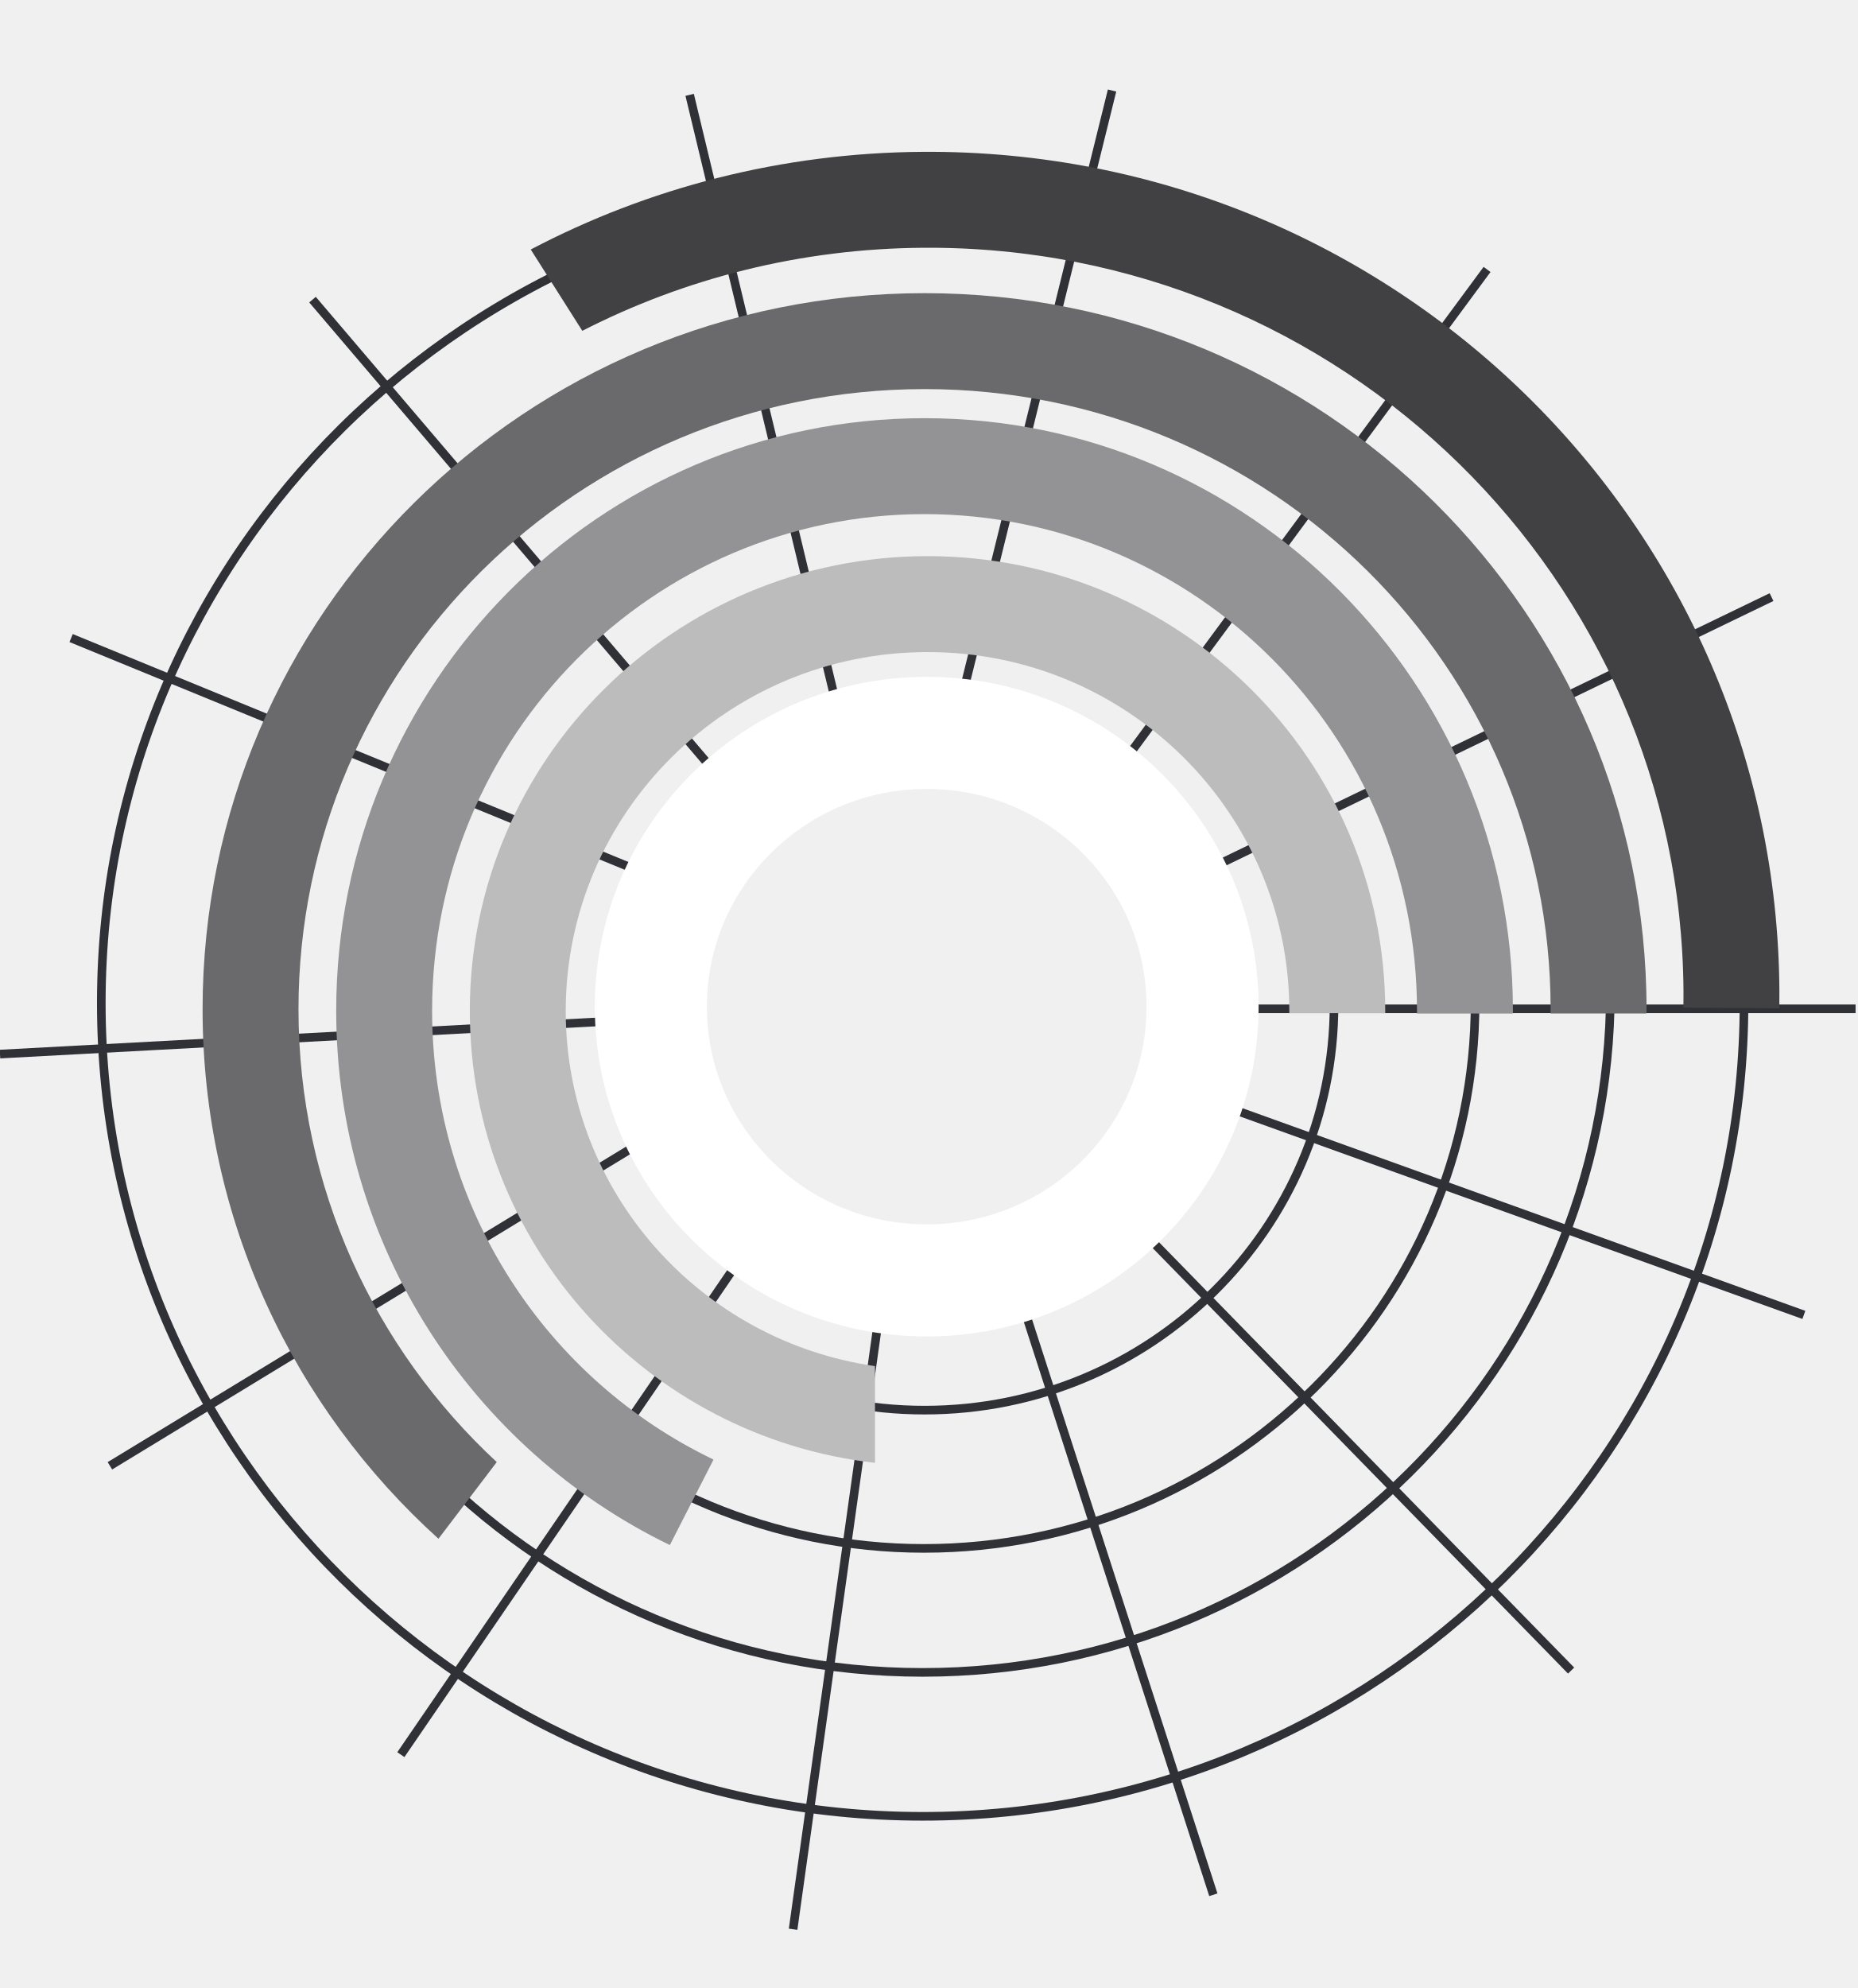
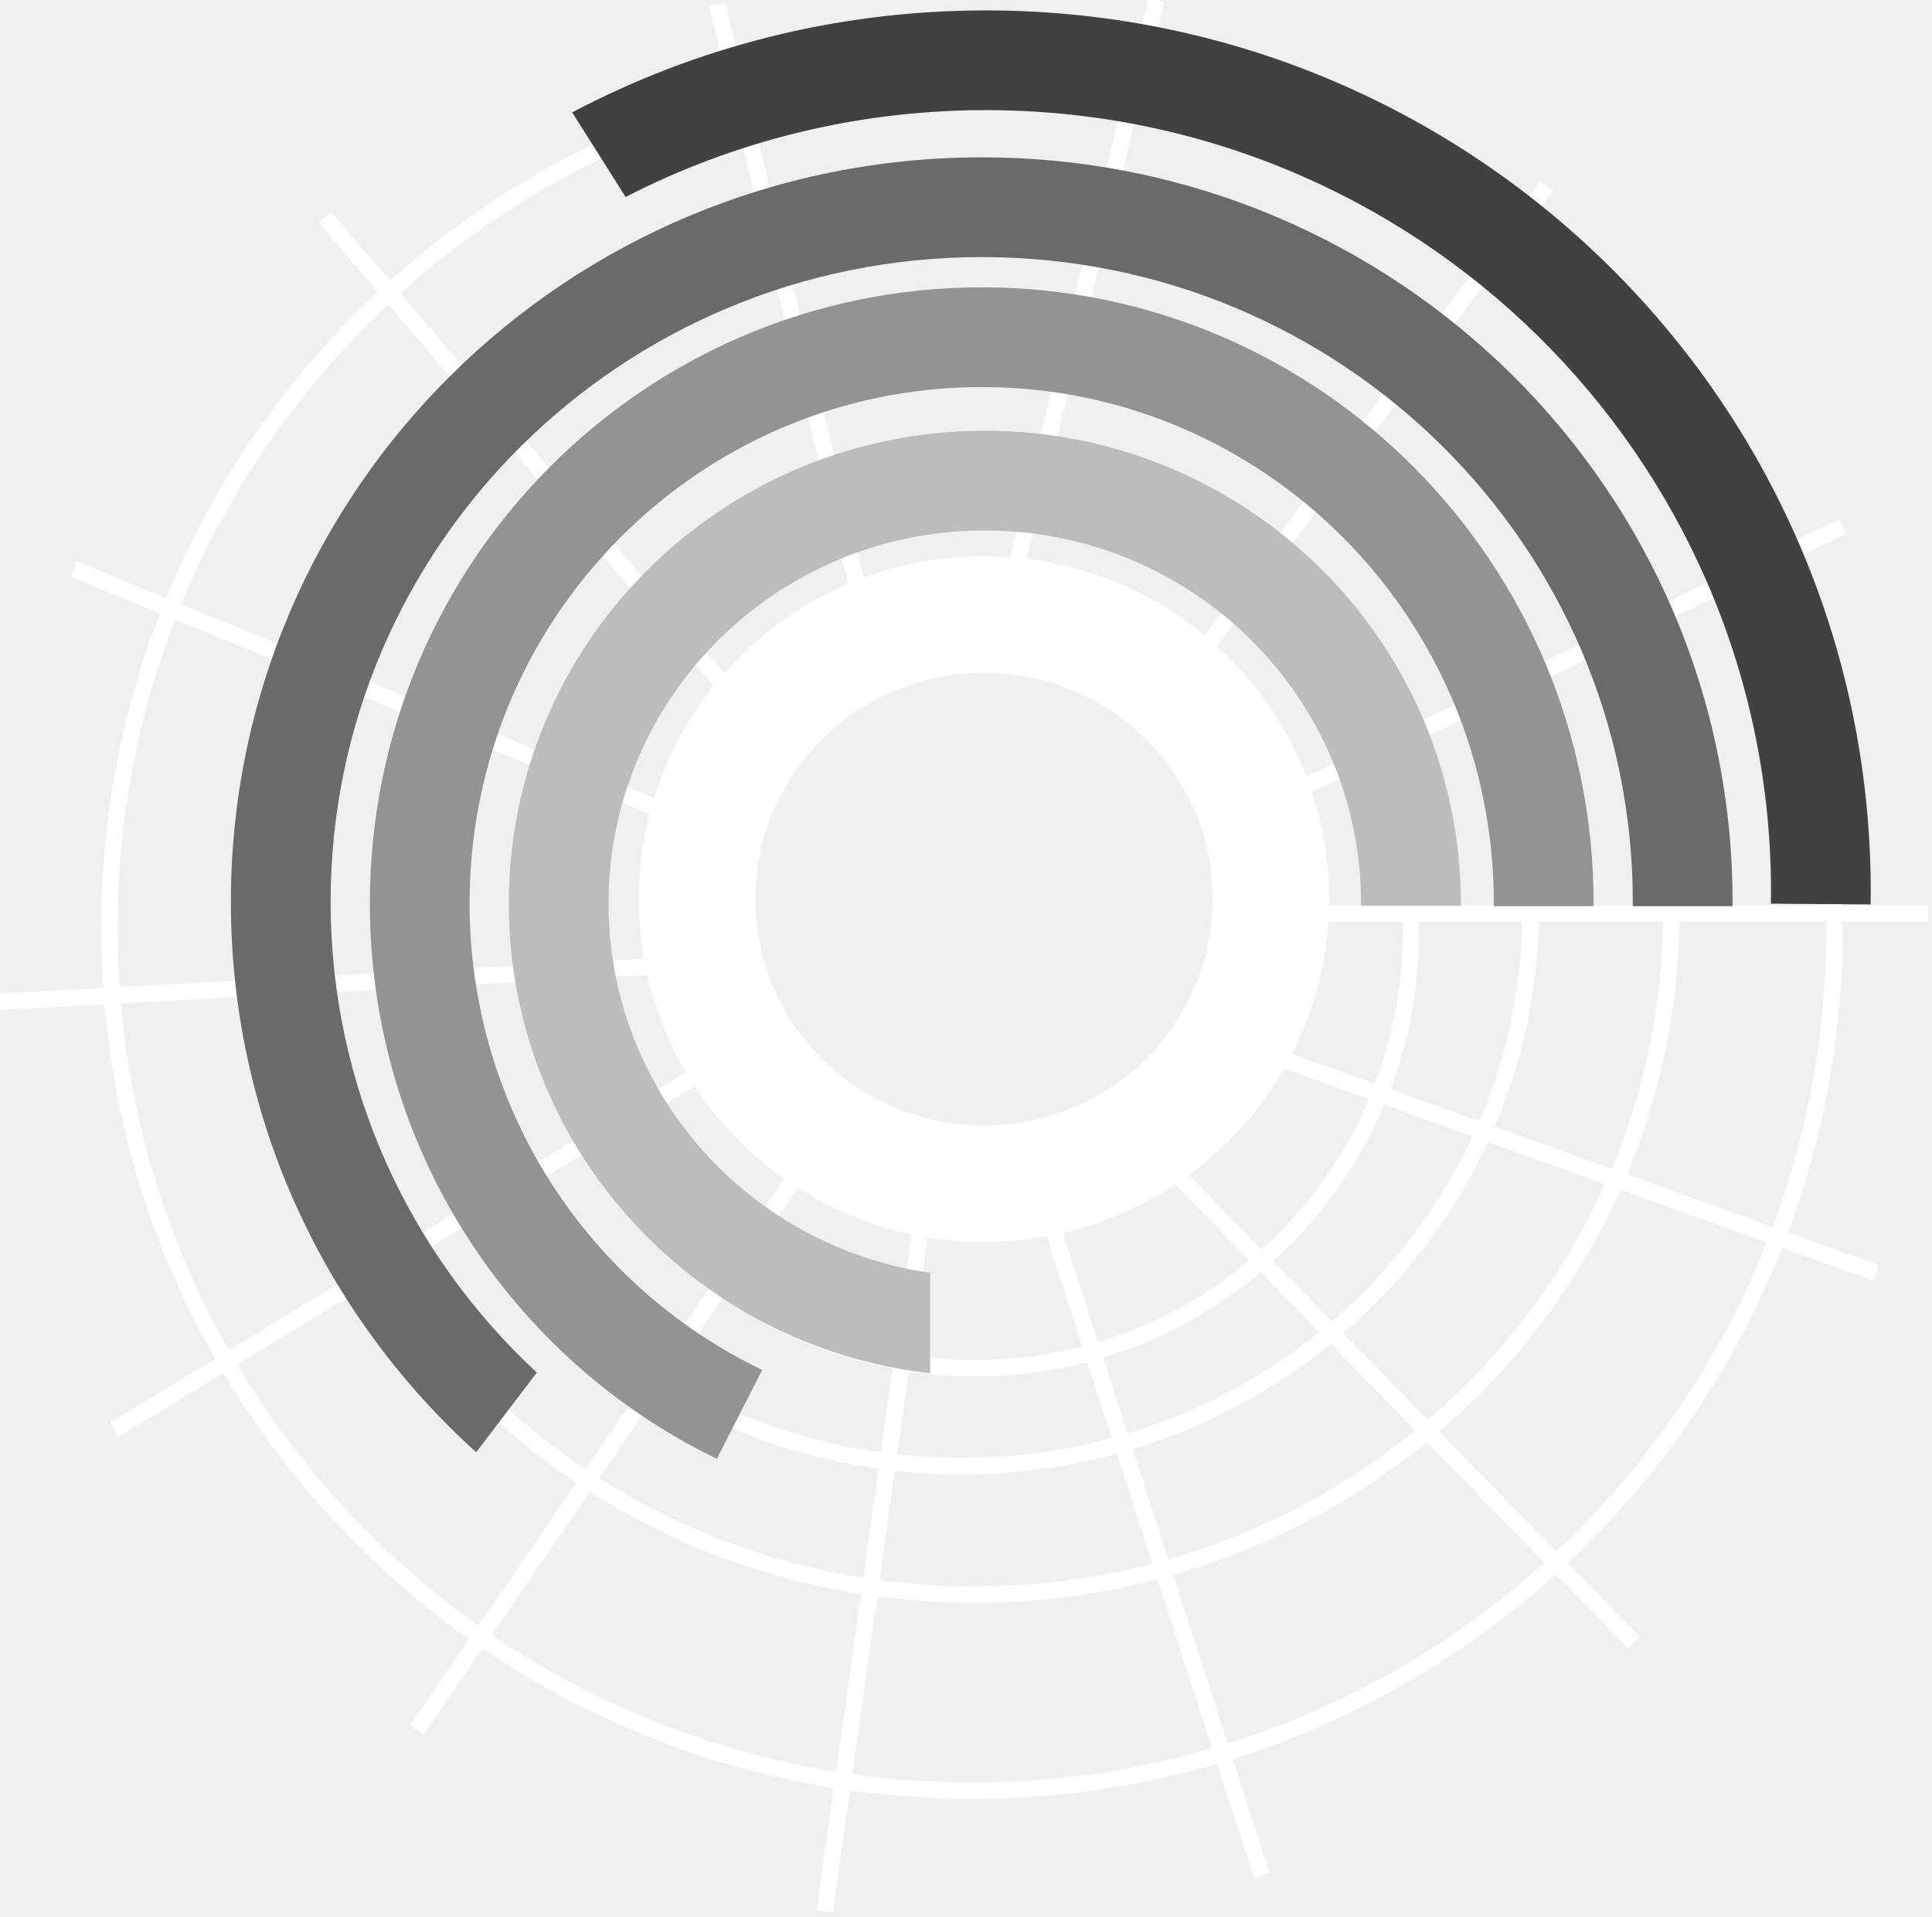
- <svg xmlns="http://www.w3.org/2000/svg" width="1774" height="1898" viewBox="0 0 1774 1898" fill="none">
+ <svg xmlns="http://www.w3.org/2000/svg" width="1774" height="1760" viewBox="0 0 1774 1760" fill="none">
  <g clip-path="url(#clip0_138_447)">
-     <path d="M1076.34 1160.71L1500.29 1594.95" stroke="#303037" stroke-width="8.232" />
-     <path d="M1156.6 1051.64L1722.55 1255.38" stroke="#303037" stroke-width="8.232" />
-     <path d="M1160.71 963.146H1771.94" stroke="#303037" stroke-width="8.232" />
-     <path d="M1138.08 837.608L1691.68 570.067" stroke="#303037" stroke-width="8.232" />
-     <path d="M1420.02 257.251L1072.22 728.534" stroke="#303037" stroke-width="8.232" />
-     <path d="M1061.93 86.436L915.812 677.084" stroke="#303037" stroke-width="8.232" />
-     <path d="M658.562 90.552L804.68 697.664" stroke="#303037" stroke-width="8.232" />
-     <path d="M298.411 286.062L689.432 744.997" stroke="#303037" stroke-width="8.232" />
-     <path d="M67.914 609.169L640.039 843.782" stroke="#303037" stroke-width="8.232" />
-     <path d="M0 1006.36L611.227 973.436" stroke="#303037" stroke-width="8.232" />
-     <path d="M104.958 1399.44L635.923 1076.34" stroke="#303037" stroke-width="8.232" />
-     <path d="M382.789 1675.22L726.476 1173.06" stroke="#303037" stroke-width="8.232" />
-     <path d="M757.346 1841.91L845.84 1210.11" stroke="#303037" stroke-width="8.232" />
-     <path d="M965.204 1210.11L1158.66 1808.99" stroke="#303037" stroke-width="8.232" />
-     <path d="M1273.9 959.215C1273.9 1172.96 1098.88 1346.3 882.884 1346.3C666.89 1346.3 491.863 1172.96 491.863 959.215C491.863 745.47 666.89 572.126 882.884 572.126C1098.88 572.126 1273.9 745.47 1273.9 959.215Z" stroke="#303037" stroke-width="8.232" />
-     <path d="M1408.6 957.3C1408.6 1245 1173.01 1478.3 882.315 1478.3C591.62 1478.3 356.035 1245 356.035 957.3C356.035 669.597 591.62 436.297 882.315 436.297C1173.01 436.297 1408.6 669.597 1408.6 957.3Z" stroke="#303037" stroke-width="8.232" />
-     <path d="M1537.81 946.518C1537.81 1305.56 1243.81 1596.68 881.064 1596.68C518.317 1596.68 224.322 1305.56 224.322 946.518C224.322 587.48 518.317 296.353 881.064 296.353C1243.81 296.353 1537.81 587.48 1537.81 946.518Z" stroke="#303037" stroke-width="8.232" />
-     <path d="M1665.4 957.597C1665.4 1386.4 1314.28 1734.09 881.064 1734.09C447.847 1734.09 96.726 1386.4 96.726 957.597C96.726 528.791 447.847 181.105 881.064 181.105C1314.28 181.105 1665.4 528.791 1665.4 957.597Z" stroke="#303037" stroke-width="8.232" />
-     <path d="M1148.37 961.088C1148.37 1105.11 1030.76 1222.45 884.942 1222.45C739.127 1222.45 621.517 1105.11 621.517 961.088C621.517 817.067 739.127 699.722 884.942 699.722C1030.76 699.722 1148.37 817.067 1148.37 961.088Z" stroke="white" stroke-width="107.016" />
-     <path fill-rule="evenodd" clip-rule="evenodd" d="M1231.21 967.262C1231.21 966.577 1231.21 965.891 1231.21 965.204C1231.21 776.523 1077.1 622.55 885.722 622.55C694.349 622.55 540.23 776.523 540.23 965.204C540.23 1137.08 668.114 1280.15 835.55 1304.28V1396.61C617.789 1371.89 448.645 1188.17 448.645 965.204C448.645 725.381 644.331 530.965 885.722 530.965C1127.11 530.965 1322.8 725.381 1322.8 965.204C1322.8 965.891 1322.8 966.577 1322.79 967.262H1231.21Z" fill="#BCBCBD" />
-     <path fill-rule="evenodd" clip-rule="evenodd" d="M882.138 236.544C764.511 237.27 653.732 265.829 556.052 315.845L506.83 238.211C618.737 179.426 746.187 145.796 881.572 144.96C1330.38 142.19 1696.44 500.868 1699.19 946.089C1699.22 951.621 1699.2 957.14 1699.12 962.645L1607.54 961.94C1607.61 956.857 1607.64 951.762 1607.61 946.655C1605.17 552.705 1281.06 234.081 882.138 236.544Z" fill="#414144" />
-     <path fill-rule="evenodd" clip-rule="evenodd" d="M1480.73 965.818C1480.72 966.408 1480.72 966.997 1480.72 967.587H1572.3C1572.31 966.251 1572.32 964.915 1572.32 963.578C1572.32 585.987 1263.65 279.889 882.884 279.889C502.121 279.889 193.452 585.987 193.452 963.578C193.452 1163.87 280.302 1344.04 418.694 1469.09L474.367 1395.89C357.77 1287.74 285.037 1133.9 285.037 963.578C285.037 637.288 551.979 371.474 882.884 371.474C1213.79 371.474 1480.73 637.288 1480.73 963.578C1480.73 964.325 1480.73 965.072 1480.73 965.818Z" fill="#6A6A6C" />
-     <path fill-rule="evenodd" clip-rule="evenodd" d="M1353.13 964.99C1353.13 965.865 1353.13 966.74 1353.13 967.614H1444.71C1444.72 966.97 1444.72 966.326 1444.72 965.681L1444.72 964.99C1444.72 652.542 1193.18 399.253 882.884 399.253C572.591 399.253 321.049 652.542 321.049 964.99C321.049 1189.7 451.161 1383.82 639.663 1475.11L681.148 1393.94V1393.39C522.573 1317.34 412.634 1154.38 412.634 964.99C412.634 702.524 623.768 490.838 882.884 490.838C1142 490.838 1353.13 702.524 1353.13 964.99Z" fill="#939395" />
+     <path d="M1076.34 1074.28L1500.29 1508.52" stroke="white" stroke-width="15" />
+     <path d="M1156.6 965.204L1722.55 1168.95" stroke="white" stroke-width="15" />
+     <path d="M1159 839H1770.23" stroke="white" stroke-width="15" />
+     <path d="M1138.08 751.172L1691.68 483.631" stroke="white" stroke-width="15" />
+     <path d="M1420.02 170.814L1072.22 642.098" stroke="white" stroke-width="15" />
+     <path d="M1061.93 0L915.812 590.647" stroke="white" stroke-width="15" />
+     <path d="M658.562 4.116L804.68 611.227" stroke="white" stroke-width="15" />
+     <path d="M298.411 199.626L689.432 658.561" stroke="white" stroke-width="15" />
+     <path d="M67.914 522.733L640.039 757.346" stroke="white" stroke-width="15" />
+     <path d="M0 919.928L611.227 887" stroke="white" stroke-width="15" />
+     <path d="M104.958 1313.01L635.923 989.9" stroke="white" stroke-width="15" />
+     <path d="M382.789 1588.78L726.476 1086.63" stroke="white" stroke-width="15" />
+     <path d="M757.346 1755.48L845.84 1123.67" stroke="white" stroke-width="15" />
+     <path d="M965.204 1123.67L1158.66 1722.55" stroke="white" stroke-width="15" />
+     <path d="M1295.5 855.5C1295.5 1076.98 1116.4 1256.5 895.5 1256.5C674.603 1256.5 495.5 1076.98 495.5 855.5C495.5 634.016 674.603 454.5 895.5 454.5C1116.4 454.5 1295.5 634.016 1295.5 855.5Z" stroke="white" stroke-width="15" />
+     <path d="M1405.5 836C1405.5 1117.77 1171.51 1346.5 882.5 1346.5C593.485 1346.5 359.5 1117.77 359.5 836C359.5 554.226 593.485 325.5 882.5 325.5C1171.51 325.5 1405.5 554.226 1405.5 836Z" stroke="white" stroke-width="15" />
+     <path d="M1534.5 839C1534.5 1184.29 1248.12 1464.5 894.5 1464.5C540.877 1464.5 254.5 1184.29 254.5 839C254.5 493.705 540.877 213.5 894.5 213.5C1248.12 213.5 1534.5 493.705 1534.5 839Z" stroke="white" stroke-width="15" />
+     <circle cx="892.5" cy="852.5" r="792" stroke="white" stroke-width="15" />
+     <path d="M1166.91 825.707C1166.91 969.728 1049.3 1087.07 903.489 1087.07C757.675 1087.07 640.065 969.728 640.065 825.707C640.065 681.687 757.675 564.341 903.489 564.341C1049.3 564.341 1166.91 681.687 1166.91 825.707Z" stroke="white" stroke-width="107.016" />
+     <path fill-rule="evenodd" clip-rule="evenodd" d="M1249.76 831.882C1249.76 831.196 1249.76 830.51 1249.76 829.824C1249.76 641.143 1095.64 487.17 904.27 487.17C712.896 487.17 558.778 641.143 558.778 829.824C558.778 1001.7 686.662 1144.77 854.098 1168.9V1261.23C636.336 1236.51 467.193 1052.79 467.193 829.824C467.193 590 662.879 395.585 904.27 395.585C1145.66 395.585 1341.35 590 1341.35 829.824C1341.35 830.51 1341.35 831.196 1341.34 831.882H1249.76Z" fill="#BCBCBD" />
+     <path fill-rule="evenodd" clip-rule="evenodd" d="M900.685 101.163C783.04 101.889 672.196 130.604 574.452 180.909L525.38 103.199C637.286 44.179 764.735 10.415 900.12 9.58C1348.93 6.809 1715 366.951 1717.76 813.979C1717.79 819.533 1717.77 825.075 1717.69 830.603L1626.11 829.892C1626.18 824.789 1626.21 819.673 1626.17 814.545C1623.73 418.44 1299.26 98.703 900.685 101.163Z" fill="#414144" />
+     <path fill-rule="evenodd" clip-rule="evenodd" d="M1499.27 830.437C1499.27 831.027 1499.27 831.617 1499.26 832.206H1590.85C1590.86 830.871 1590.86 829.534 1590.86 828.197C1590.86 450.606 1282.19 144.508 901.432 144.508C520.669 144.508 212 450.606 212 828.197C212 1028.49 298.85 1208.66 437.241 1333.71L492.914 1260.51C376.317 1152.35 303.585 998.515 303.585 828.197C303.585 501.908 570.526 236.093 901.432 236.093C1232.34 236.093 1499.28 501.908 1499.28 828.197C1499.28 828.944 1499.28 829.691 1499.27 830.437Z" fill="#6A6A6C" />
+     <path fill-rule="evenodd" clip-rule="evenodd" d="M1371.68 829.609C1371.68 830.484 1371.68 831.359 1371.67 832.234H1463.26C1463.26 831.589 1463.27 830.945 1463.27 830.3L1463.27 829.609C1463.27 517.161 1211.72 263.872 901.432 263.872C591.139 263.872 339.596 517.161 339.596 829.609C339.596 1054.32 469.708 1248.44 658.211 1339.73L699.696 1258.56V1258.01C541.121 1181.96 431.181 1019 431.181 829.609C431.181 567.144 642.316 355.457 901.432 355.457C1160.55 355.457 1371.68 567.144 1371.68 829.609Z" fill="#939395" />
  </g>
  <defs>
    <clipPath id="clip0_138_447">
-       <rect width="1774" height="1897.48" fill="white" />
+       <rect width="1774" height="1760" fill="white" />
    </clipPath>
  </defs>
</svg>
